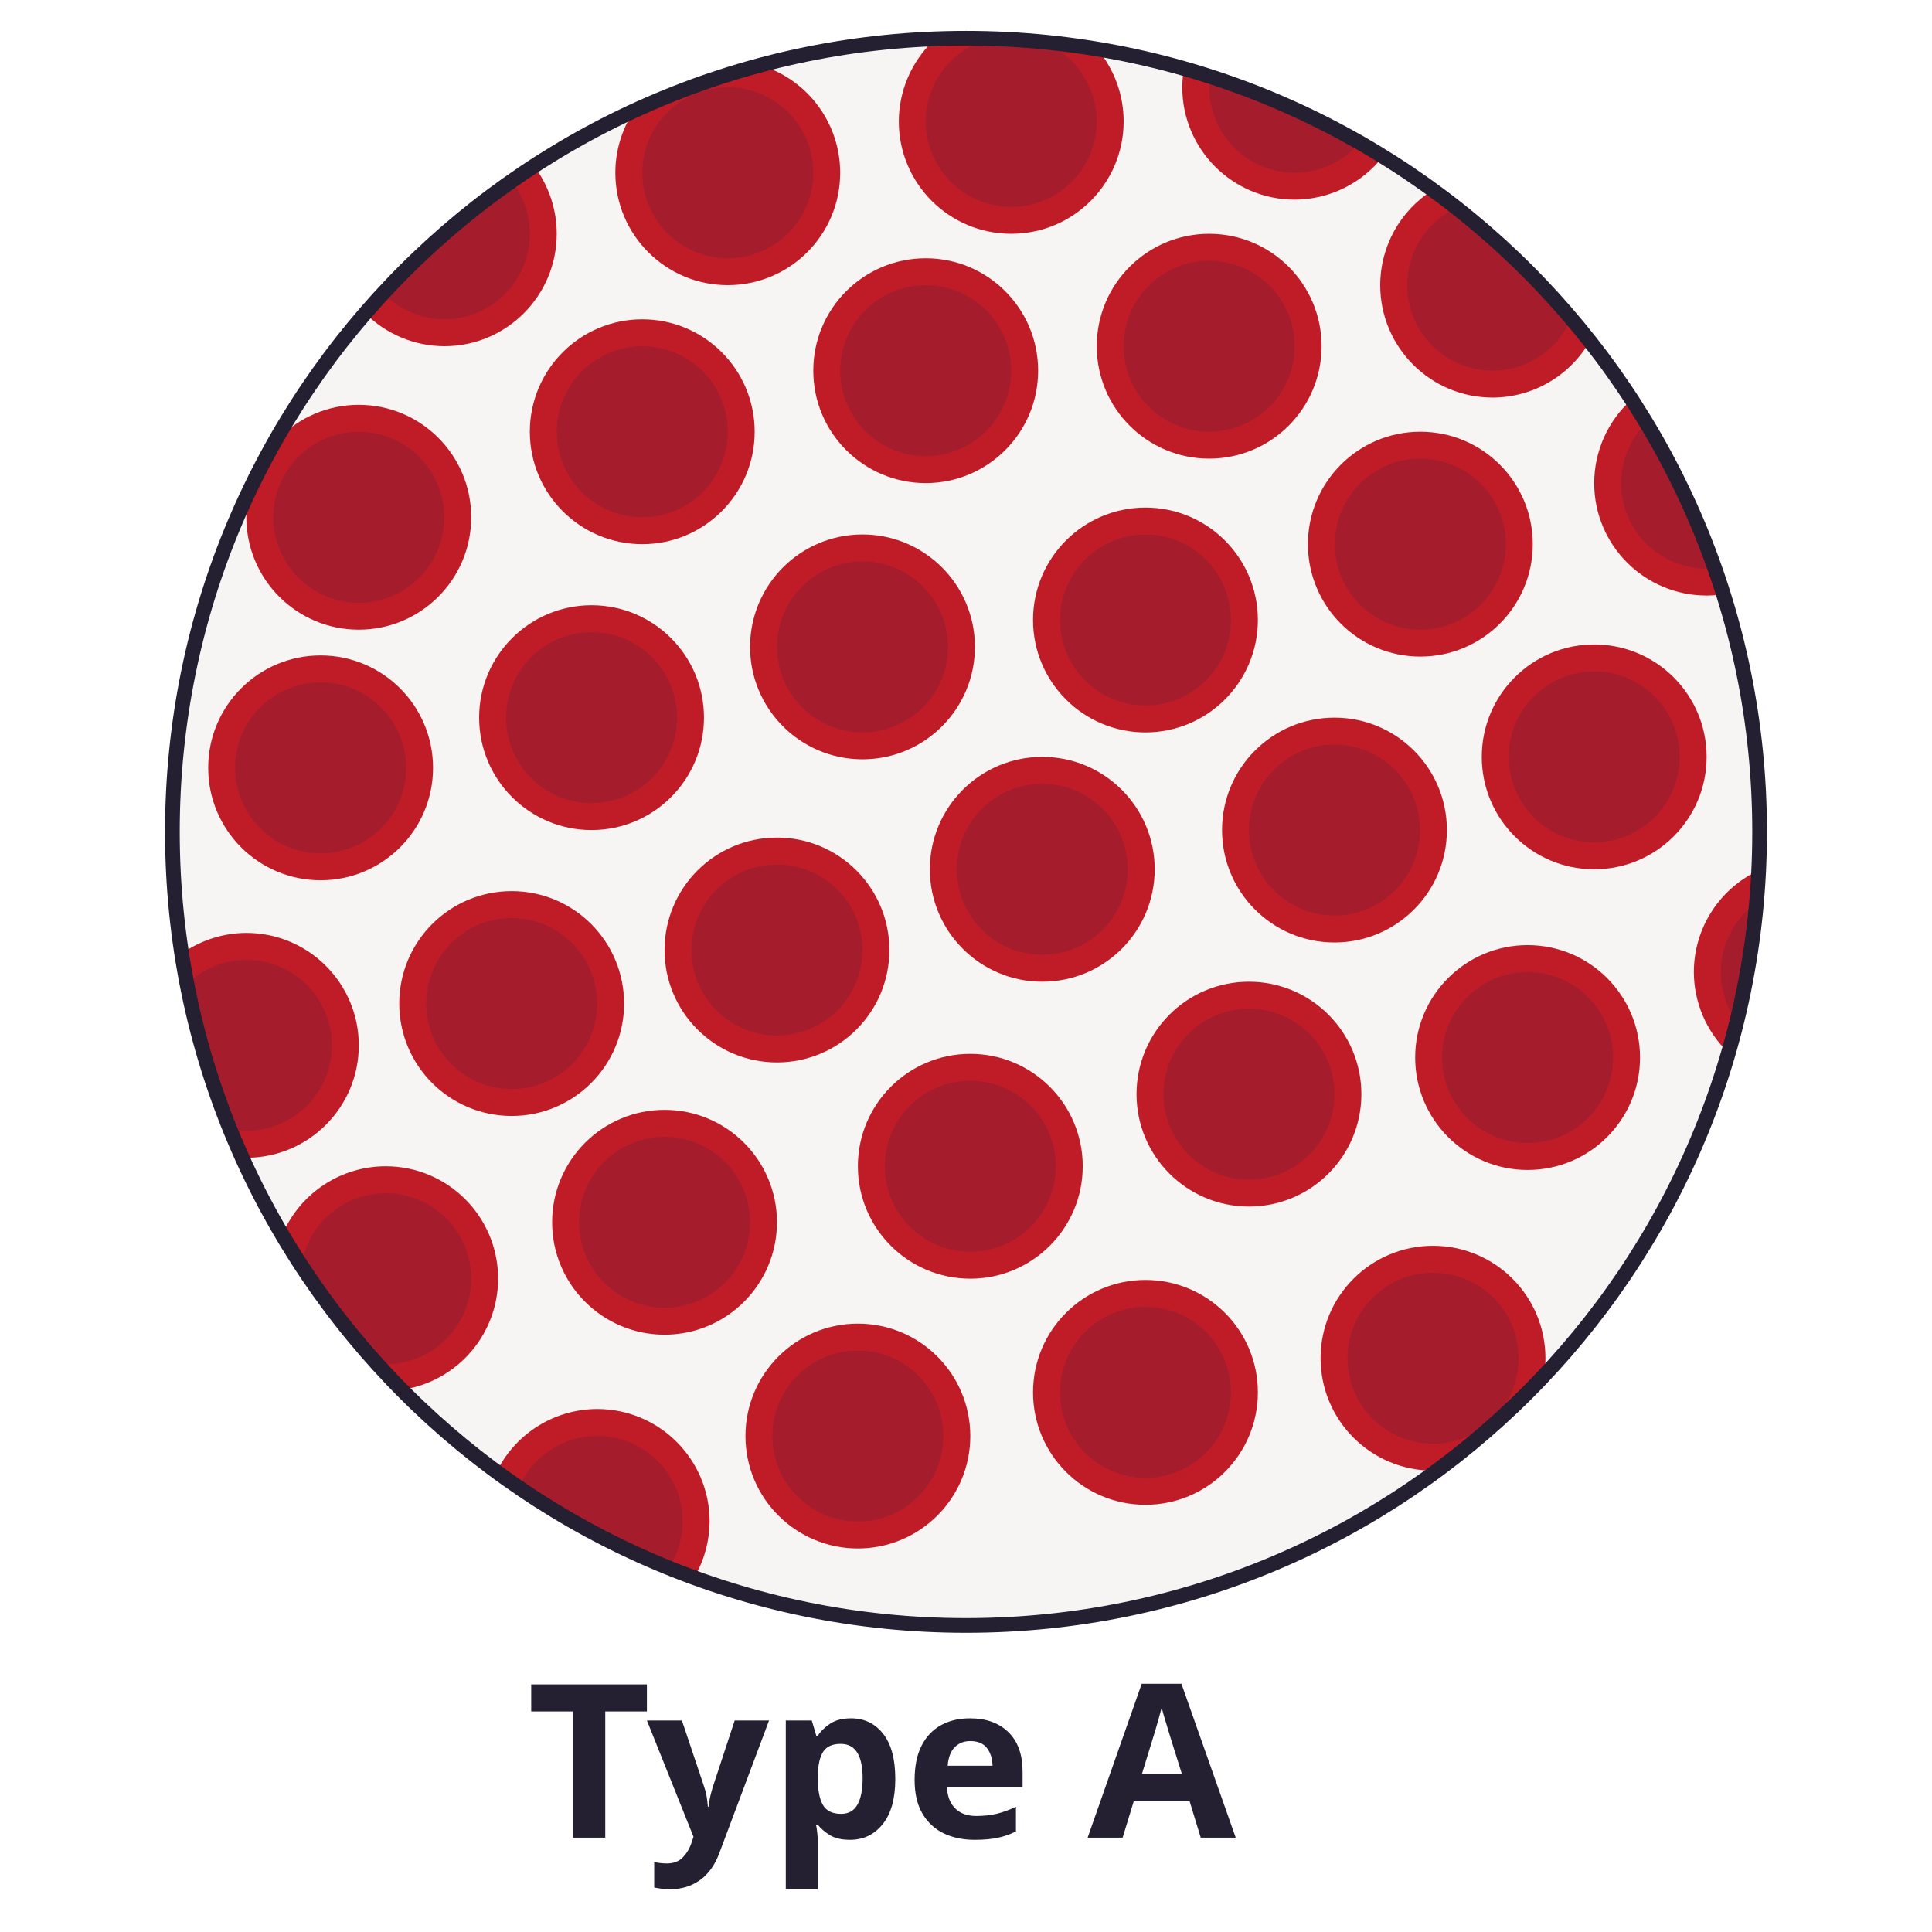
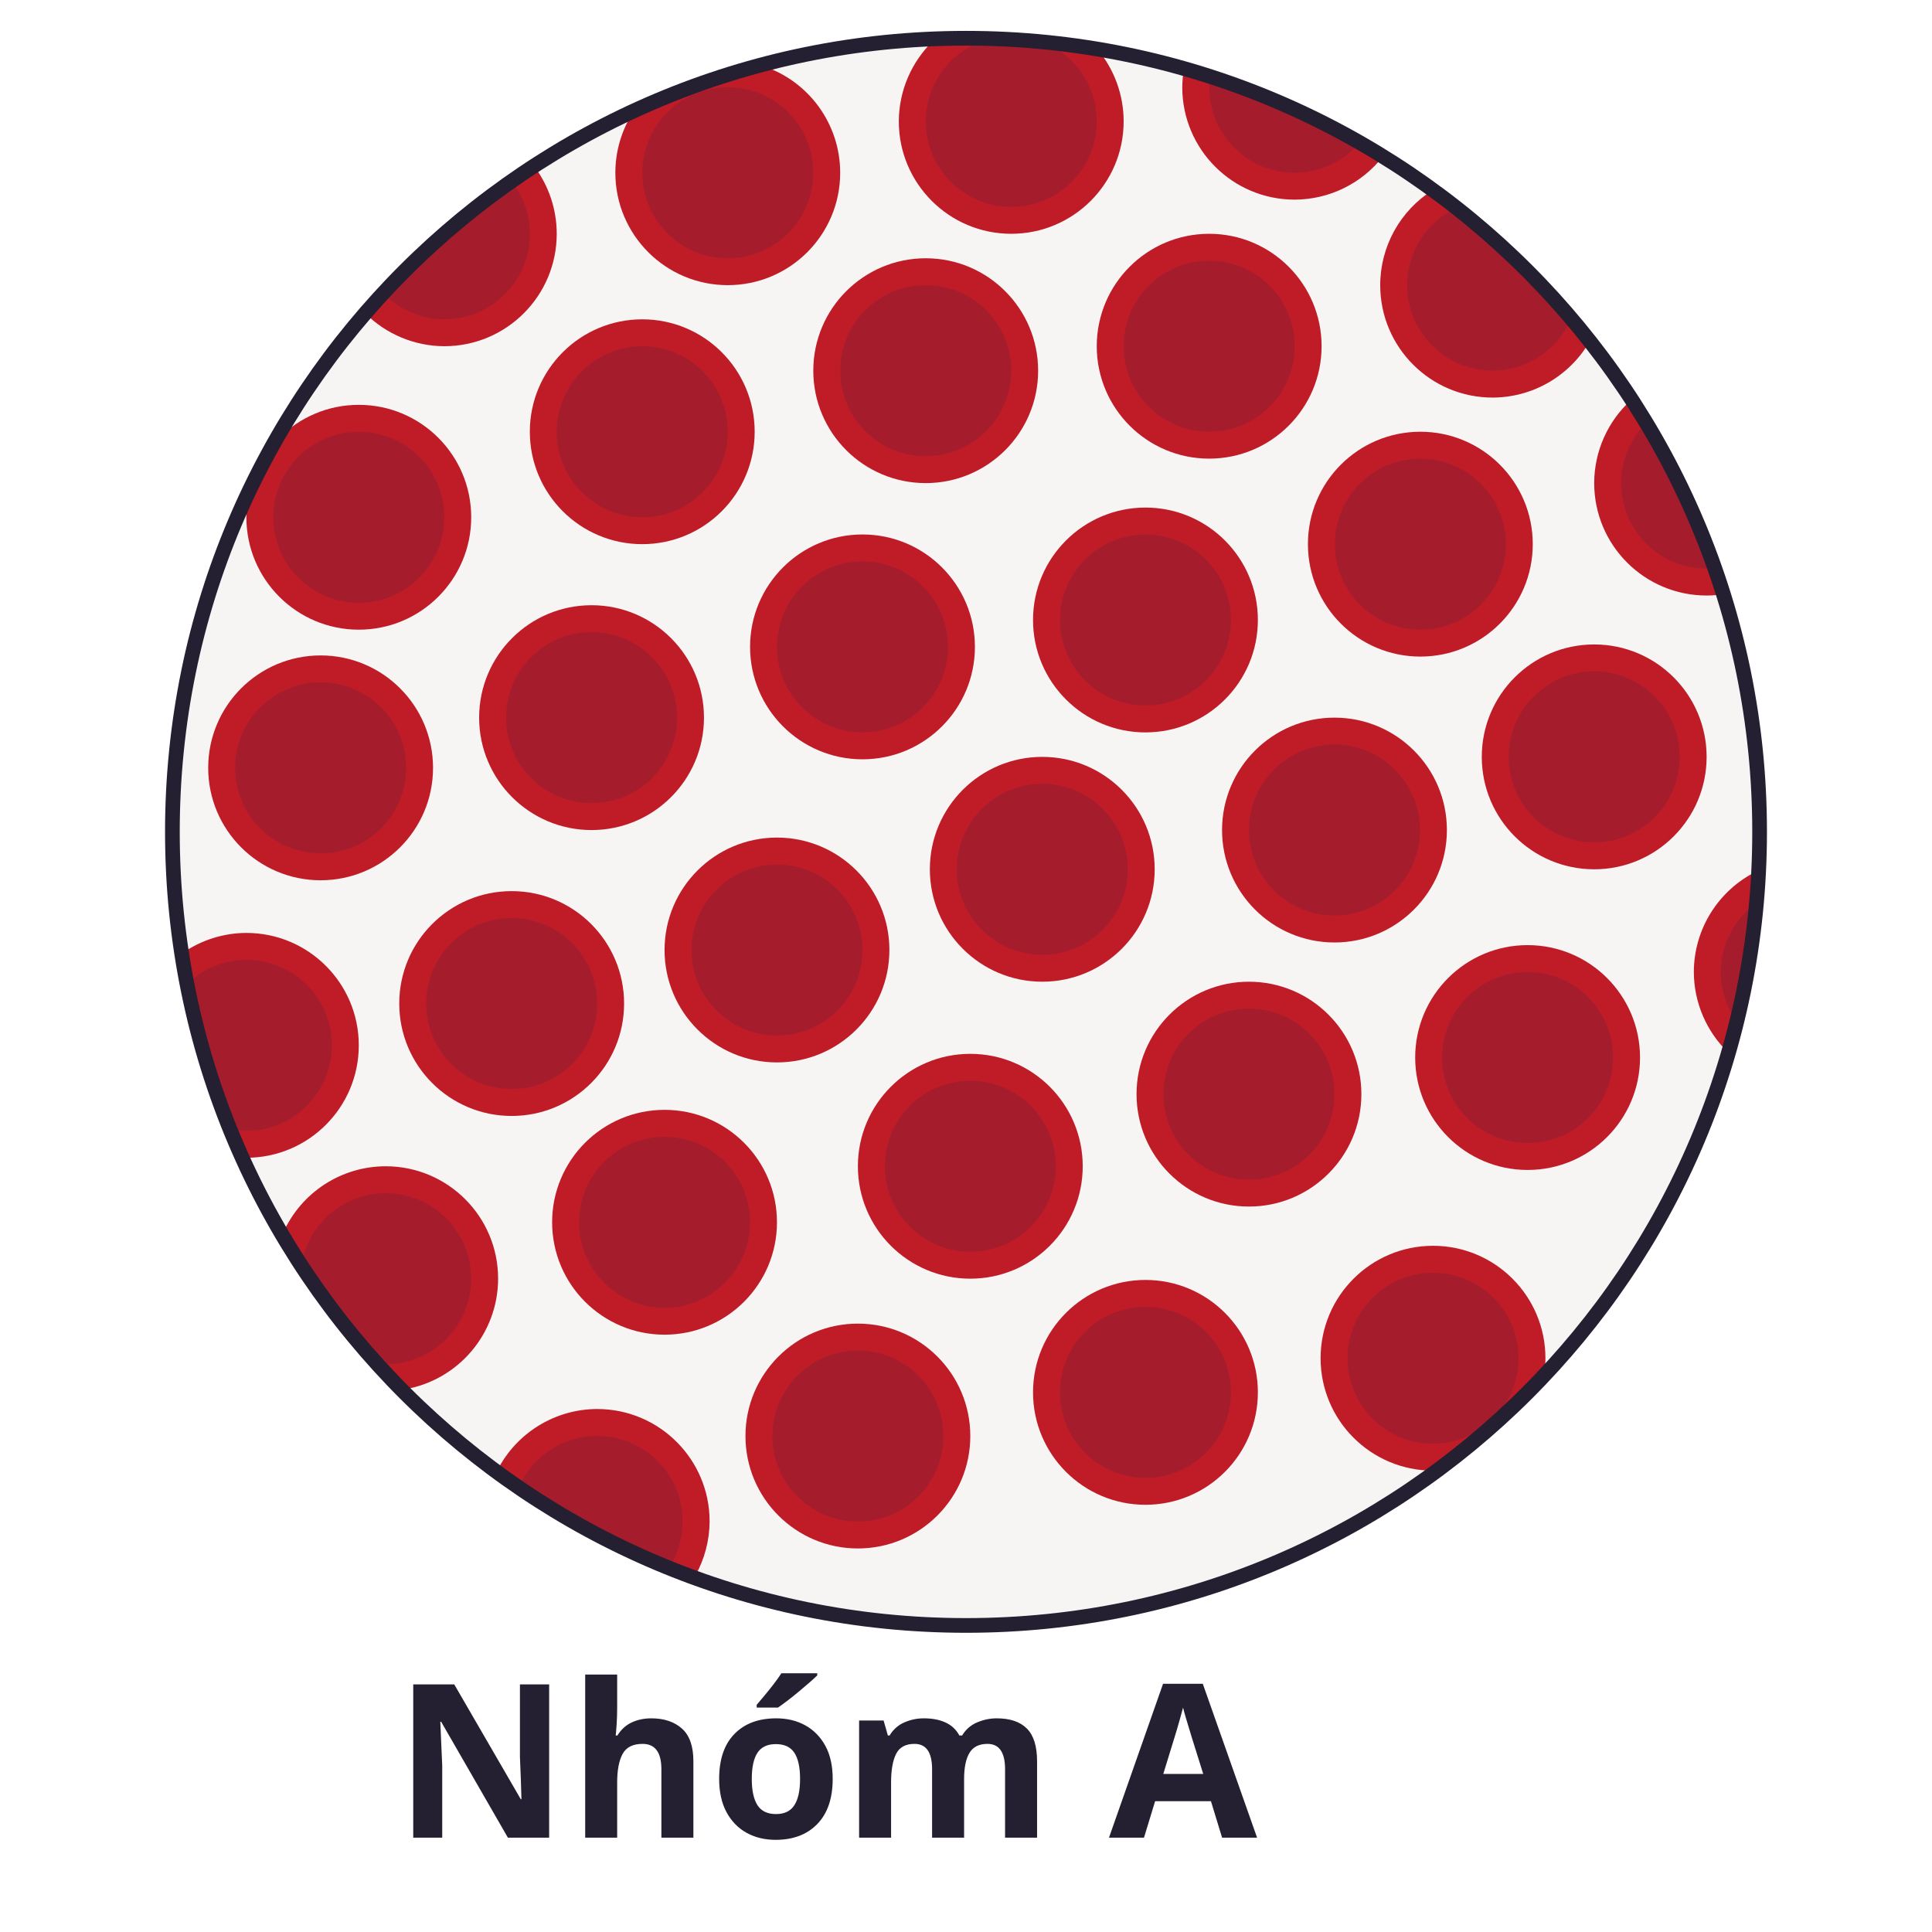
- <svg xmlns="http://www.w3.org/2000/svg" width="1080" height="1080">
-   <text xml:space="preserve" x="539.467" y="1027.277" fill="#241f31" stroke-linejoin="round" stroke-width="20" font-family="Cantarell" font-size="120" font-weight="700" style="-inkscape-font-specification:&quot;Cantarell Bold&quot;;text-align:center" text-anchor="middle">
-     <tspan x="539.467" y="1027.277">Type A</tspan>
-   </text>
-   <circle cx="540" cy="540" r="504.447" fill="#f6f5f4" transform="translate(65.102 -9.897) scale(.87944)" />
-   <g transform="translate(239.515 397.45) scale(.87944)">
-     <circle cx="135.891" cy="-177.506" r="71.46" fill="#c01c28" />
-     <circle cx="135.891" cy="-177.506" r="54.359" fill="#a51d2d" />
+ <svg xmlns="http://www.w3.org/2000/svg" width="1080" height="1080" viewBox="0 0 1080 1080" version="1.1" id="svg1">
+   <defs id="defs1" />
+   <g id="layer4" style="display:inline">
+     <text xml:space="preserve" style="font-weight:bold;font-size:120px;font-family:Cantarell;-inkscape-font-specification:'Cantarell Bold';text-align:center;text-anchor:middle;fill:#241f31;fill-opacity:1;stroke-width:20;stroke-linejoin:round" x="539.467" y="1027.277" id="text1">
+       <tspan id="tspan1" style="font-size:120px;fill:#241f31;fill-opacity:1;stroke-width:20" x="539.467" y="1027.277">Nhóm A</tspan>
+     </text>
  </g>
-   <g transform="translate(397.972 363.318) scale(.87944)">
-     <circle cx="135.891" cy="-177.506" r="71.46" fill="#c01c28" />
-     <circle cx="135.891" cy="-177.506" r="54.359" fill="#a51d2d" />
+   <g id="layer3" transform="matrix(0.8794409,0,0,0.8794409,65.10193,-9.896982)" style="display:inline">
+     <g id="g1" style="display:inline">
+       <circle style="fill:#f6f5f4;fill-opacity:1;stroke:none;stroke-width:9.342;stroke-dasharray:none;stroke-opacity:1" id="circle1" cx="540" cy="540" r="504.447" />
+     </g>
+     <g id="layer2" style="display:inline">
+       <g id="g2-6" transform="translate(198.3229,463.188)">
+         <circle style="fill:#c01c28;fill-opacity:1;stroke:none;stroke-width:5" id="path2-1" cx="135.891" cy="-177.506" r="71.46" />
+         <circle style="fill:#a51d2d;fill-opacity:1;stroke:none;stroke-width:4.412" id="path1-1" cx="135.891" cy="-177.506" r="54.359" />
+       </g>
+       <g id="g2-44" transform="translate(378.5014,424.3776)">
+         <circle style="fill:#c01c28;fill-opacity:1;stroke:none;stroke-width:5" id="path2-4" cx="135.891" cy="-177.506" r="71.46" />
+         <circle style="fill:#a51d2d;fill-opacity:1;stroke:none;stroke-width:4.412" id="path1-7" cx="135.891" cy="-177.506" r="54.359" />
+       </g>
+       <g id="g2-9" transform="translate(558.68,408.8285)">
+         <circle style="fill:#c01c28;fill-opacity:1;stroke:none;stroke-width:5" id="path2-7" cx="135.891" cy="-177.506" r="71.46" />
+         <circle style="fill:#a51d2d;fill-opacity:1;stroke:none;stroke-width:4.412" id="path1-5" cx="135.891" cy="-177.506" r="54.359" />
+       </g>
+       <g id="g2-8" transform="translate(18.14435,517.5474)">
+         <circle style="fill:#c01c28;fill-opacity:1;stroke:none;stroke-width:5" id="path2-9" cx="135.891" cy="-177.506" r="71.46" />
+         <circle style="fill:#a51d2d;fill-opacity:1;stroke:none;stroke-width:4.412" id="path1-77" cx="135.891" cy="-177.506" r="54.359" />
+       </g>
+       <g id="g2-0" transform="translate(166.0981,644.9176)">
+         <circle style="fill:#c01c28;fill-opacity:1;stroke:none;stroke-width:5" id="path2-3" cx="135.891" cy="-177.506" r="71.46" />
+         <circle style="fill:#a51d2d;fill-opacity:1;stroke:none;stroke-width:4.412" id="path1-09" cx="135.891" cy="-177.506" r="54.359" />
+       </g>
+       <g id="g2-05" transform="translate(338.3151,599.9462)">
+         <circle style="fill:#c01c28;fill-opacity:1;stroke:none;stroke-width:5" id="path2-94" cx="135.891" cy="-177.506" r="71.46" />
+         <circle style="fill:#a51d2d;fill-opacity:1;stroke:none;stroke-width:4.412" id="path1-6" cx="135.891" cy="-177.506" r="54.359" />
+       </g>
+       <g id="g2-47" transform="translate(518.1761,582.846)">
+         <circle style="fill:#c01c28;fill-opacity:1;stroke:none;stroke-width:5" id="path2-75" cx="135.891" cy="-177.506" r="71.46" />
+         <circle style="fill:#a51d2d;fill-opacity:1;stroke:none;stroke-width:4.412" id="path1-4" cx="135.891" cy="-177.506" r="54.359" />
+       </g>
+       <g id="g2-89" transform="translate(692.9091,534.6476)">
+         <circle style="fill:#c01c28;fill-opacity:1;stroke:none;stroke-width:5" id="path2-36" cx="135.891" cy="-177.506" r="71.46" />
+         <circle style="fill:#a51d2d;fill-opacity:1;stroke:none;stroke-width:4.412" id="path1-8" cx="135.891" cy="-177.506" r="54.359" />
+       </g>
+       <g id="g2-62" transform="translate(115.3202,826.6473)">
+         <circle style="fill:#c01c28;fill-opacity:1;stroke:none;stroke-width:5" id="path2-5" cx="135.891" cy="-177.506" r="71.46" />
+         <circle style="fill:#a51d2d;fill-opacity:1;stroke:none;stroke-width:4.412" id="path1-86" cx="135.891" cy="-177.506" r="54.359" />
+       </g>
+       <g id="g2-69" transform="translate(452.5911,741.3144)">
+         <circle style="fill:#c01c28;fill-opacity:1;stroke:none;stroke-width:5" id="path2-87" cx="135.891" cy="-177.506" r="71.46" />
+         <circle style="fill:#a51d2d;fill-opacity:1;stroke:none;stroke-width:4.412" id="path1-28" cx="135.891" cy="-177.506" r="54.359" />
+       </g>
+       <g id="g2-60" transform="translate(406.8476,930.0792)">
+         <circle style="fill:#c01c28;fill-opacity:1;stroke:none;stroke-width:5" id="path2-27" cx="135.891" cy="-177.506" r="71.46" />
+         <circle style="fill:#a51d2d;fill-opacity:1;stroke:none;stroke-width:4.412" id="path1-61" cx="135.891" cy="-177.506" r="54.359" />
+       </g>
+       <g id="g2-5" transform="translate(518.1761,1073.8)">
+         <circle style="fill:#c01c28;fill-opacity:1;stroke:none;stroke-width:5" id="path2-99" cx="135.891" cy="-177.506" r="71.46" />
+         <circle style="fill:#a51d2d;fill-opacity:1;stroke:none;stroke-width:4.412" id="path1-14" cx="135.891" cy="-177.506" r="54.359" />
+       </g>
+       <g id="g2-75" transform="translate(335.388,1101.563)">
+         <circle style="fill:#c01c28;fill-opacity:1;stroke:none;stroke-width:5" id="path2-870" cx="135.891" cy="-177.506" r="71.46" />
+         <circle style="fill:#a51d2d;fill-opacity:1;stroke:none;stroke-width:4.412" id="path1-48" cx="135.891" cy="-177.506" r="54.359" />
+       </g>
+       <g id="g2-52" transform="translate(638.3268,716.3773)">
+         <circle style="fill:#c01c28;fill-opacity:1;stroke:none;stroke-width:5" id="path2-90" cx="135.891" cy="-177.506" r="71.46" />
+         <circle style="fill:#a51d2d;fill-opacity:1;stroke:none;stroke-width:4.412" id="path1-283" cx="135.891" cy="-177.506" r="54.359" />
+       </g>
+       <g id="g2-09" transform="translate(803.4161,669.8547)">
+         <circle style="fill:#c01c28;fill-opacity:1;stroke:none;stroke-width:5" id="path2-19" cx="135.891" cy="-177.506" r="71.46" />
+         <circle style="fill:#a51d2d;fill-opacity:1;stroke:none;stroke-width:4.412" id="path1-62" cx="135.891" cy="-177.506" r="54.359" />
+       </g>
+       <g id="g2-35" transform="translate(583.9674,884.2337)">
+         <circle style="fill:#c01c28;fill-opacity:1;stroke:none;stroke-width:5" id="path2-17" cx="135.891" cy="-177.506" r="71.46" />
+         <circle style="fill:#a51d2d;fill-opacity:1;stroke:none;stroke-width:4.412" id="path1-43" cx="135.891" cy="-177.506" r="54.359" />
+       </g>
+       <g id="g2-892" transform="translate(761.0871,860.9724)">
+         <circle style="fill:#c01c28;fill-opacity:1;stroke:none;stroke-width:5" id="path2-88" cx="135.891" cy="-177.506" r="71.46" />
+         <circle style="fill:#a51d2d;fill-opacity:1;stroke:none;stroke-width:4.412" id="path1-868" cx="135.891" cy="-177.506" r="54.359" />
+       </g>
+       <g id="g2-7" transform="translate(-6.11885,676.8331)">
+         <circle style="fill:#c01c28;fill-opacity:1;stroke:none;stroke-width:5" id="path2-2" cx="135.891" cy="-177.506" r="71.46" />
+         <circle style="fill:#a51d2d;fill-opacity:1;stroke:none;stroke-width:4.412" id="path1-40" cx="135.891" cy="-177.506" r="54.359" />
+       </g>
+       <g id="g2-90" transform="translate(283.9556,792.6151)">
+         <circle style="fill:#c01c28;fill-opacity:1;stroke:none;stroke-width:5" id="path2-81" cx="135.891" cy="-177.506" r="71.46" />
+         <circle style="fill:#a51d2d;fill-opacity:1;stroke:none;stroke-width:4.412" id="path1-3" cx="135.891" cy="-177.506" r="54.359" />
+       </g>
+       <g id="g2-34" transform="translate(212.496,965.6768)">
+         <circle style="fill:#c01c28;fill-opacity:1;stroke:none;stroke-width:5" id="path2-0" cx="135.891" cy="-177.506" r="71.46" />
+         <circle style="fill:#a51d2d;fill-opacity:1;stroke:none;stroke-width:4.412" id="path1-39" cx="135.891" cy="-177.506" r="54.359" />
+       </g>
+       <g id="g5">
+         <path id="path4" style="fill:#c01c28;fill-opacity:1;stroke:none;stroke-width:5" d="m 1021.217,389.004 a 504.447,504.447 0 0 0 -58.248,-123.676 71.46,71.46 0 0 0 -23.662,53.004 71.46,71.46 0 0 0 71.459,71.459 71.46,71.46 0 0 0 10.451,-0.787 z" />
+         <path id="path5" style="fill:#a51d2d;fill-opacity:1;stroke:none;stroke-width:4.412" d="m 1015.713,372.336 a 504.447,504.447 0 0 0 -43.393,-92.238 54.359,54.359 0 0 0 -15.914,38.234 54.359,54.359 0 0 0 54.359,54.359 54.359,54.359 0 0 0 4.947,-0.355 z" />
+       </g>
+       <g id="g7">
+         <path id="path7" style="display:inline;fill:#c01c28;fill-opacity:1;stroke:none;stroke-width:5" d="m 1024.424,680.234 a 504.447,504.447 0 0 0 18.23,-115.17 71.46,71.46 0 0 0 -40.016,64.043 71.46,71.46 0 0 0 21.785,51.127 z" />
+         <path id="path6" style="display:inline;fill:#a51d2d;fill-opacity:1;stroke:none;stroke-width:4.412" d="m 1028.977,659.309 a 504.447,504.447 0 0 0 12.178,-73.27 54.359,54.359 0 0 0 -21.416,43.068 54.359,54.359 0 0 0 9.238,30.201 z" />
+       </g>
+       <g id="g9">
+         <path id="path9" style="fill:#c01c28;fill-opacity:1;stroke:none;stroke-width:5" d="m 936.426,228.289 a 504.447,504.447 0 0 0 -99.783,-96.18 71.46,71.46 0 0 0 -33.354,60.402 71.46,71.46 0 0 0 71.461,71.461 71.46,71.46 0 0 0 61.676,-35.684 z" />
+         <path id="path8" style="display:inline;fill:#a51d2d;fill-opacity:1;stroke:none;stroke-width:4.412" d="m 924.658,213.855 a 504.447,504.447 0 0 0 -73.145,-70.434 54.359,54.359 0 0 0 -31.125,49.09 54.359,54.359 0 0 0 54.361,54.359 54.359,54.359 0 0 0 49.908,-33.016 z" />
+       </g>
+       <g id="g10">
+         <path id="path2-86" style="fill:#c01c28;fill-opacity:1;stroke:none;stroke-width:5" d="M 804.91,110.852 A 504.447,504.447 0 0 0 678.512,55.082 71.46,71.46 0 0 0 677.471,66.693 71.46,71.46 0 0 0 748.93,138.152 71.46,71.46 0 0 0 804.91,110.852 Z" />
+         <path id="path1-0" style="fill:#a51d2d;fill-opacity:1;stroke:none;stroke-width:4.412" d="m 790.145,102.113 a 504.447,504.447 0 0 0 -95.104,-41.994 54.359,54.359 0 0 0 -0.471,6.574 54.359,54.359 0 0 0 54.359,54.359 54.359,54.359 0 0 0 41.215,-18.939 z" />
+       </g>
+       <g id="g11">
+         <path id="path2-18" style="fill:#c01c28;fill-opacity:1;stroke:none;stroke-width:5" d="M 623.658,42.686 A 504.447,504.447 0 0 0 540,35.553 504.447,504.447 0 0 0 519.322,37.031 71.46,71.46 0 0 0 497.291,88.402 71.46,71.46 0 0 0 568.752,159.863 71.46,71.46 0 0 0 640.211,88.402 71.46,71.46 0 0 0 623.658,42.686 Z" />
+         <path id="path1-9" style="fill:#a51d2d;fill-opacity:1;stroke:none;stroke-width:4.412" d="M 588.941,37.945 A 504.447,504.447 0 0 0 554.938,35.92 54.359,54.359 0 0 0 514.393,88.402 54.359,54.359 0 0 0 568.752,142.764 54.359,54.359 0 0 0 623.111,88.402 54.359,54.359 0 0 0 588.941,37.945 Z" />
+       </g>
+       <g id="g12">
+         <path id="path11" style="fill:#c01c28;fill-opacity:1;stroke:none;stroke-width:5" d="m 410.83,53.17 a 504.447,504.447 0 0 0 -82.129,28.92 71.46,71.46 0 0 0 -11.588,38.963 71.46,71.46 0 0 0 71.459,71.459 71.46,71.46 0 0 0 71.461,-71.459 71.46,71.46 0 0 0 -49.203,-67.883 z" />
+         <path id="path1-10" style="fill:#a51d2d;fill-opacity:1;stroke:none;stroke-width:4.412" d="m 388.572,66.693 a 54.359,54.359 0 0 0 -54.359,54.359 54.359,54.359 0 0 0 54.359,54.359 54.359,54.359 0 0 0 54.359,-54.359 54.359,54.359 0 0 0 -54.359,-54.359 z" />
+       </g>
+       <g id="g13">
+         <path id="path13" style="fill:#c01c28;fill-opacity:1;stroke:none;stroke-width:5" d="m 265.52,116.947 a 504.447,504.447 0 0 0 -107.346,93.498 71.46,71.46 0 0 0 50.221,20.877 71.46,71.46 0 0 0 71.459,-71.459 71.46,71.46 0 0 0 -14.334,-42.916 z" />
+         <path id="path12" style="fill:#a51d2d;fill-opacity:1;stroke:none;stroke-width:4.412" d="m 251.832,127.193 a 504.447,504.447 0 0 0 -81.695,71.092 54.359,54.359 0 0 0 38.258,15.938 54.359,54.359 0 0 0 54.359,-54.359 54.359,54.359 0 0 0 -10.922,-32.67 z" />
+       </g>
+       <g id="g15">
+         <path id="path15" style="fill:#c01c28;fill-opacity:1;stroke:none;stroke-width:5" d="m 41.855,617.158 a 504.447,504.447 0 0 0 38.33,129.844 71.46,71.46 0 0 0 2.389,0.17 71.46,71.46 0 0 0 71.461,-71.459 71.46,71.46 0 0 0 -71.461,-71.459 71.46,71.46 0 0 0 -40.719,12.904 z" />
+         <path id="path14" style="fill:#a51d2d;fill-opacity:1;stroke:none;stroke-width:4.412" d="m 45.893,635.715 a 504.447,504.447 0 0 0 27.67,93.527 54.359,54.359 0 0 0 9.012,0.83 54.359,54.359 0 0 0 54.361,-54.359 54.359,54.359 0 0 0 -54.361,-54.359 54.359,54.359 0 0 0 -36.682,14.361 z" />
+       </g>
+       <g id="g17">
+         <path id="path17" style="fill:#c01c28;fill-opacity:1;stroke:none;stroke-width:5" d="m 105.916,794.93 a 504.447,504.447 0 0 0 76.936,99.5 71.46,71.46 0 0 0 59.742,-70.396 71.46,71.46 0 0 0 -71.459,-71.459 71.46,71.46 0 0 0 -65.219,42.355 z" />
+         <path id="path16" style="fill:#a51d2d;fill-opacity:1;stroke:none;stroke-width:4.412" d="m 117.549,815.283 a 504.447,504.447 0 0 0 48.934,62.777 54.359,54.359 0 0 0 4.652,0.332 54.359,54.359 0 0 0 54.359,-54.359 54.359,54.359 0 0 0 -54.359,-54.359 54.359,54.359 0 0 0 -53.586,45.609 z" />
+       </g>
+       <g id="g19">
+         <path id="path19" style="fill:#c01c28;fill-opacity:1;stroke:none;stroke-width:5" d="m 242.225,945.615 a 504.447,504.447 0 0 0 125.711,67.23 71.46,71.46 0 0 0 9.094,-34.514 71.46,71.46 0 0 0 -71.459,-71.459 71.46,71.46 0 0 0 -63.346,38.742 z" />
+         <path id="path18" style="fill:#a51d2d;fill-opacity:1;stroke:none;stroke-width:4.412" d="m 256.045,955.961 a 504.447,504.447 0 0 0 95.746,50.861 54.359,54.359 0 0 0 8.139,-28.49 54.359,54.359 0 0 0 -54.359,-54.359 54.359,54.359 0 0 0 -49.525,31.988 z" />
+       </g>
+       <g id="g20">
+         <path id="path20" style="fill:#c01c28;fill-opacity:1;stroke:none;stroke-width:5" d="m 837.24,946.016 a 504.447,504.447 0 0 0 70.406,-62.084 71.46,71.46 0 0 0 0.668,-9.348 71.46,71.46 0 0 0 -71.459,-71.459 71.46,71.46 0 0 0 -71.461,71.459 71.46,71.46 0 0 0 71.461,71.459 71.46,71.46 0 0 0 0.385,-0.027 z" />
+         <circle style="fill:#a51d2d;fill-opacity:1;stroke:none;stroke-width:4.412" id="path1-64" cx="836.855" cy="874.584" r="54.359" />
+       </g>
+     </g>
+     <g id="layer1" style="display:inline">
+       <circle style="fill:none;fill-opacity:1;stroke:#241f31;stroke-width:9.342;stroke-dasharray:none;stroke-opacity:1" id="path3" cx="540" cy="540" r="504.447" />
+     </g>
  </g>
-   <g transform="translate(556.428 349.644) scale(.87944)">
-     <circle cx="135.891" cy="-177.506" r="71.46" fill="#c01c28" />
-     <circle cx="135.891" cy="-177.506" r="54.359" fill="#a51d2d" />
-   </g>
-   <g transform="translate(81.059 445.255) scale(.87944)">
-     <circle cx="135.891" cy="-177.506" r="71.46" fill="#c01c28" />
-     <circle cx="135.891" cy="-177.506" r="54.359" fill="#a51d2d" />
-   </g>
-   <g transform="translate(211.175 557.27) scale(.87944)">
-     <circle cx="135.891" cy="-177.506" r="71.46" fill="#c01c28" />
-     <circle cx="135.891" cy="-177.506" r="54.359" fill="#a51d2d" />
-   </g>
-   <g transform="translate(362.63 517.72) scale(.87944)">
-     <circle cx="135.891" cy="-177.506" r="71.46" fill="#c01c28" />
-     <circle cx="135.891" cy="-177.506" r="54.359" fill="#a51d2d" />
-   </g>
-   <g transform="translate(520.807 502.682) scale(.87944)">
-     <circle cx="135.891" cy="-177.506" r="71.46" fill="#c01c28" />
-     <circle cx="135.891" cy="-177.506" r="54.359" fill="#a51d2d" />
-   </g>
-   <g transform="translate(674.475 460.294) scale(.87944)">
-     <circle cx="135.891" cy="-177.506" r="71.46" fill="#c01c28" />
-     <circle cx="135.891" cy="-177.506" r="54.359" fill="#a51d2d" />
-   </g>
-   <g transform="translate(166.52 717.09) scale(.87944)">
-     <circle cx="135.891" cy="-177.506" r="71.46" fill="#c01c28" />
-     <circle cx="135.891" cy="-177.506" r="54.359" fill="#a51d2d" />
-   </g>
-   <g transform="translate(463.13 642.045) scale(.87944)">
-     <circle cx="135.891" cy="-177.506" r="71.46" fill="#c01c28" />
-     <circle cx="135.891" cy="-177.506" r="54.359" fill="#a51d2d" />
-   </g>
-   <g transform="translate(422.9 808.053) scale(.87944)">
-     <circle cx="135.891" cy="-177.506" r="71.46" fill="#c01c28" />
-     <circle cx="135.891" cy="-177.506" r="54.359" fill="#a51d2d" />
-   </g>
-   <g transform="translate(520.807 934.447) scale(.87944)">
-     <circle cx="135.891" cy="-177.506" r="71.46" fill="#c01c28" />
-     <circle cx="135.891" cy="-177.506" r="54.359" fill="#a51d2d" />
-   </g>
-   <g transform="translate(360.056 958.863) scale(.87944)">
-     <circle cx="135.891" cy="-177.506" r="71.46" fill="#c01c28" />
-     <circle cx="135.891" cy="-177.506" r="54.359" fill="#a51d2d" />
-   </g>
-   <g transform="translate(626.473 620.115) scale(.87944)">
-     <circle cx="135.891" cy="-177.506" r="71.46" fill="#c01c28" />
-     <circle cx="135.891" cy="-177.506" r="54.359" fill="#a51d2d" />
-   </g>
-   <g transform="translate(771.659 579.2) scale(.87944)">
-     <circle cx="135.891" cy="-177.506" r="71.46" fill="#c01c28" />
-     <circle cx="135.891" cy="-177.506" r="54.359" fill="#a51d2d" />
-   </g>
-   <g transform="translate(578.667 767.734) scale(.87944)">
-     <circle cx="135.891" cy="-177.506" r="71.46" fill="#c01c28" />
-     <circle cx="135.891" cy="-177.506" r="54.359" fill="#a51d2d" />
-   </g>
-   <g transform="translate(734.433 747.277) scale(.87944)">
-     <circle cx="135.891" cy="-177.506" r="71.46" fill="#c01c28" />
-     <circle cx="135.891" cy="-177.506" r="54.359" fill="#a51d2d" />
-   </g>
-   <g transform="translate(59.72 585.338) scale(.87944)">
-     <circle cx="135.891" cy="-177.506" r="71.46" fill="#c01c28" />
-     <circle cx="135.891" cy="-177.506" r="54.359" fill="#a51d2d" />
-   </g>
-   <g transform="translate(314.824 687.161) scale(.87944)">
-     <circle cx="135.891" cy="-177.506" r="71.46" fill="#c01c28" />
-     <circle cx="135.891" cy="-177.506" r="54.359" fill="#a51d2d" />
-   </g>
-   <g transform="translate(251.98 839.359) scale(.87944)">
-     <circle cx="135.891" cy="-177.506" r="71.46" fill="#c01c28" />
-     <circle cx="135.891" cy="-177.506" r="54.359" fill="#a51d2d" />
-   </g>
-   <path fill="#c01c28" d="M963.202 332.209a443.631 443.631 0 0 0-51.226-108.766 62.845 62.845 0 0 0-20.81 46.614 62.845 62.845 0 0 0 62.845 62.844 62.845 62.845 0 0 0 9.19-.692z" />
-   <path fill="#a51d2d" d="M958.361 317.55a443.631 443.631 0 0 0-38.16-81.118 47.806 47.806 0 0 0-13.996 33.625 47.806 47.806 0 0 0 47.806 47.806 47.806 47.806 0 0 0 4.35-.313z" />
-   <path fill="#c01c28" d="M966.022 588.329a443.631 443.631 0 0 0 16.033-101.285 62.845 62.845 0 0 0-35.192 56.322 62.845 62.845 0 0 0 19.16 44.963z" />
-   <path fill="#a51d2d" d="M970.026 569.926a443.631 443.631 0 0 0 10.71-64.436 47.806 47.806 0 0 0-18.835 37.876 47.806 47.806 0 0 0 8.125 26.56z" />
-   <path fill="#c01c28" d="M888.633 190.87a443.631 443.631 0 0 0-87.753-84.585 62.845 62.845 0 0 0-29.333 53.12 62.845 62.845 0 0 0 62.846 62.846 62.845 62.845 0 0 0 54.24-31.381z" />
-   <path fill="#a51d2d" d="M878.284 178.176a443.631 443.631 0 0 0-64.326-61.942 47.806 47.806 0 0 0-27.373 43.172 47.806 47.806 0 0 0 47.808 47.806 47.806 47.806 0 0 0 43.891-29.036z" />
-   <path fill="#c01c28" d="M772.973 87.59a443.631 443.631 0 0 0-111.16-49.046 62.845 62.845 0 0 0-.916 10.212 62.845 62.845 0 0 0 62.844 62.844 62.845 62.845 0 0 0 49.232-24.01Z" />
-   <path fill="#a51d2d" d="M759.987 79.906a443.631 443.631 0 0 0-83.638-36.932 47.806 47.806 0 0 0-.414 5.782 47.806 47.806 0 0 0 47.806 47.806 47.806 47.806 0 0 0 36.246-16.656z" />
-   <path fill="#c01c28" d="M613.572 27.642A443.631 443.631 0 0 0 540 21.37a443.631 443.631 0 0 0-18.185 1.3 62.845 62.845 0 0 0-19.375 45.178 62.845 62.845 0 0 0 62.846 62.845 62.845 62.845 0 0 0 62.844-62.845 62.845 62.845 0 0 0-14.558-40.206Z" />
-   <path fill="#a51d2d" d="M583.041 23.474a443.631 443.631 0 0 0-29.904-1.782 47.806 47.806 0 0 0-35.657 46.156 47.806 47.806 0 0 0 47.806 47.807 47.806 47.806 0 0 0 47.806-47.807 47.806 47.806 0 0 0-30.05-44.374Z" />
-   <path fill="#c01c28" d="M426.403 36.863a443.631 443.631 0 0 0-72.228 25.433 62.845 62.845 0 0 0-10.19 34.266 62.845 62.845 0 0 0 62.843 62.844 62.845 62.845 0 0 0 62.846-62.844 62.845 62.845 0 0 0-43.271-59.7z" />
-   <path fill="#a51d2d" d="M406.828 48.756a47.806 47.806 0 0 0-47.806 47.806 47.806 47.806 0 0 0 47.806 47.806 47.806 47.806 0 0 0 47.806-47.806 47.806 47.806 0 0 0-47.806-47.806z" />
-   <path fill="#c01c28" d="M298.61 92.951a443.631 443.631 0 0 0-94.404 82.226 62.845 62.845 0 0 0 44.167 18.36 62.845 62.845 0 0 0 62.844-62.844 62.845 62.845 0 0 0-12.606-37.742z" />
-   <path fill="#a51d2d" d="M286.573 101.962a443.631 443.631 0 0 0-71.846 62.521 47.806 47.806 0 0 0 33.646 14.016 47.806 47.806 0 0 0 47.805-47.806 47.806 47.806 0 0 0-9.605-28.73z" />
-   <path fill="#c01c28" d="M101.911 532.857a443.631 443.631 0 0 0 33.71 114.19 62.845 62.845 0 0 0 2.1.15 62.845 62.845 0 0 0 62.846-62.844 62.845 62.845 0 0 0-62.846-62.844 62.845 62.845 0 0 0-35.81 11.348z" />
-   <path fill="#a51d2d" d="M105.462 549.177a443.631 443.631 0 0 0 24.334 82.251 47.806 47.806 0 0 0 7.925.73 47.806 47.806 0 0 0 47.808-47.805 47.806 47.806 0 0 0-47.808-47.806 47.806 47.806 0 0 0-32.26 12.63z" />
-   <path fill="#c01c28" d="M158.249 689.197a443.631 443.631 0 0 0 67.66 87.504 62.845 62.845 0 0 0 52.54-61.91 62.845 62.845 0 0 0-62.844-62.843 62.845 62.845 0 0 0-57.356 37.249z" />
-   <path fill="#a51d2d" d="M168.48 707.096a443.631 443.631 0 0 0 43.033 55.21 47.806 47.806 0 0 0 4.092.291 47.806 47.806 0 0 0 47.806-47.806 47.806 47.806 0 0 0-47.806-47.805 47.806 47.806 0 0 0-47.126 40.11z" />
-   <path fill="#c01c28" d="M278.124 821.716A443.631 443.631 0 0 0 388.68 880.84a62.845 62.845 0 0 0 7.998-30.353 62.845 62.845 0 0 0-62.844-62.844 62.845 62.845 0 0 0-55.709 34.072z" />
-   <path fill="#a51d2d" d="M290.278 830.814a443.631 443.631 0 0 0 84.203 44.73 47.806 47.806 0 0 0 7.158-25.056 47.806 47.806 0 0 0-47.806-47.806 47.806 47.806 0 0 0-43.555 28.132z" />
-   <g transform="translate(65.102 -9.897) scale(.87944)">
-     <path fill="#c01c28" d="M837.24 946.016a504.447 504.447 0 0 0 70.406-62.084 71.46 71.46 0 0 0 .668-9.348 71.46 71.46 0 0 0-71.459-71.459 71.46 71.46 0 0 0-71.46 71.459 71.46 71.46 0 0 0 71.46 71.459 71.46 71.46 0 0 0 .385-.027z" />
-     <circle cx="836.855" cy="874.584" r="54.359" fill="#a51d2d" />
-   </g>
-   <circle cx="540" cy="540" r="504.447" fill="none" stroke="#241f31" stroke-width="9.342" transform="translate(65.102 -9.897) scale(.87944)" />
</svg>
